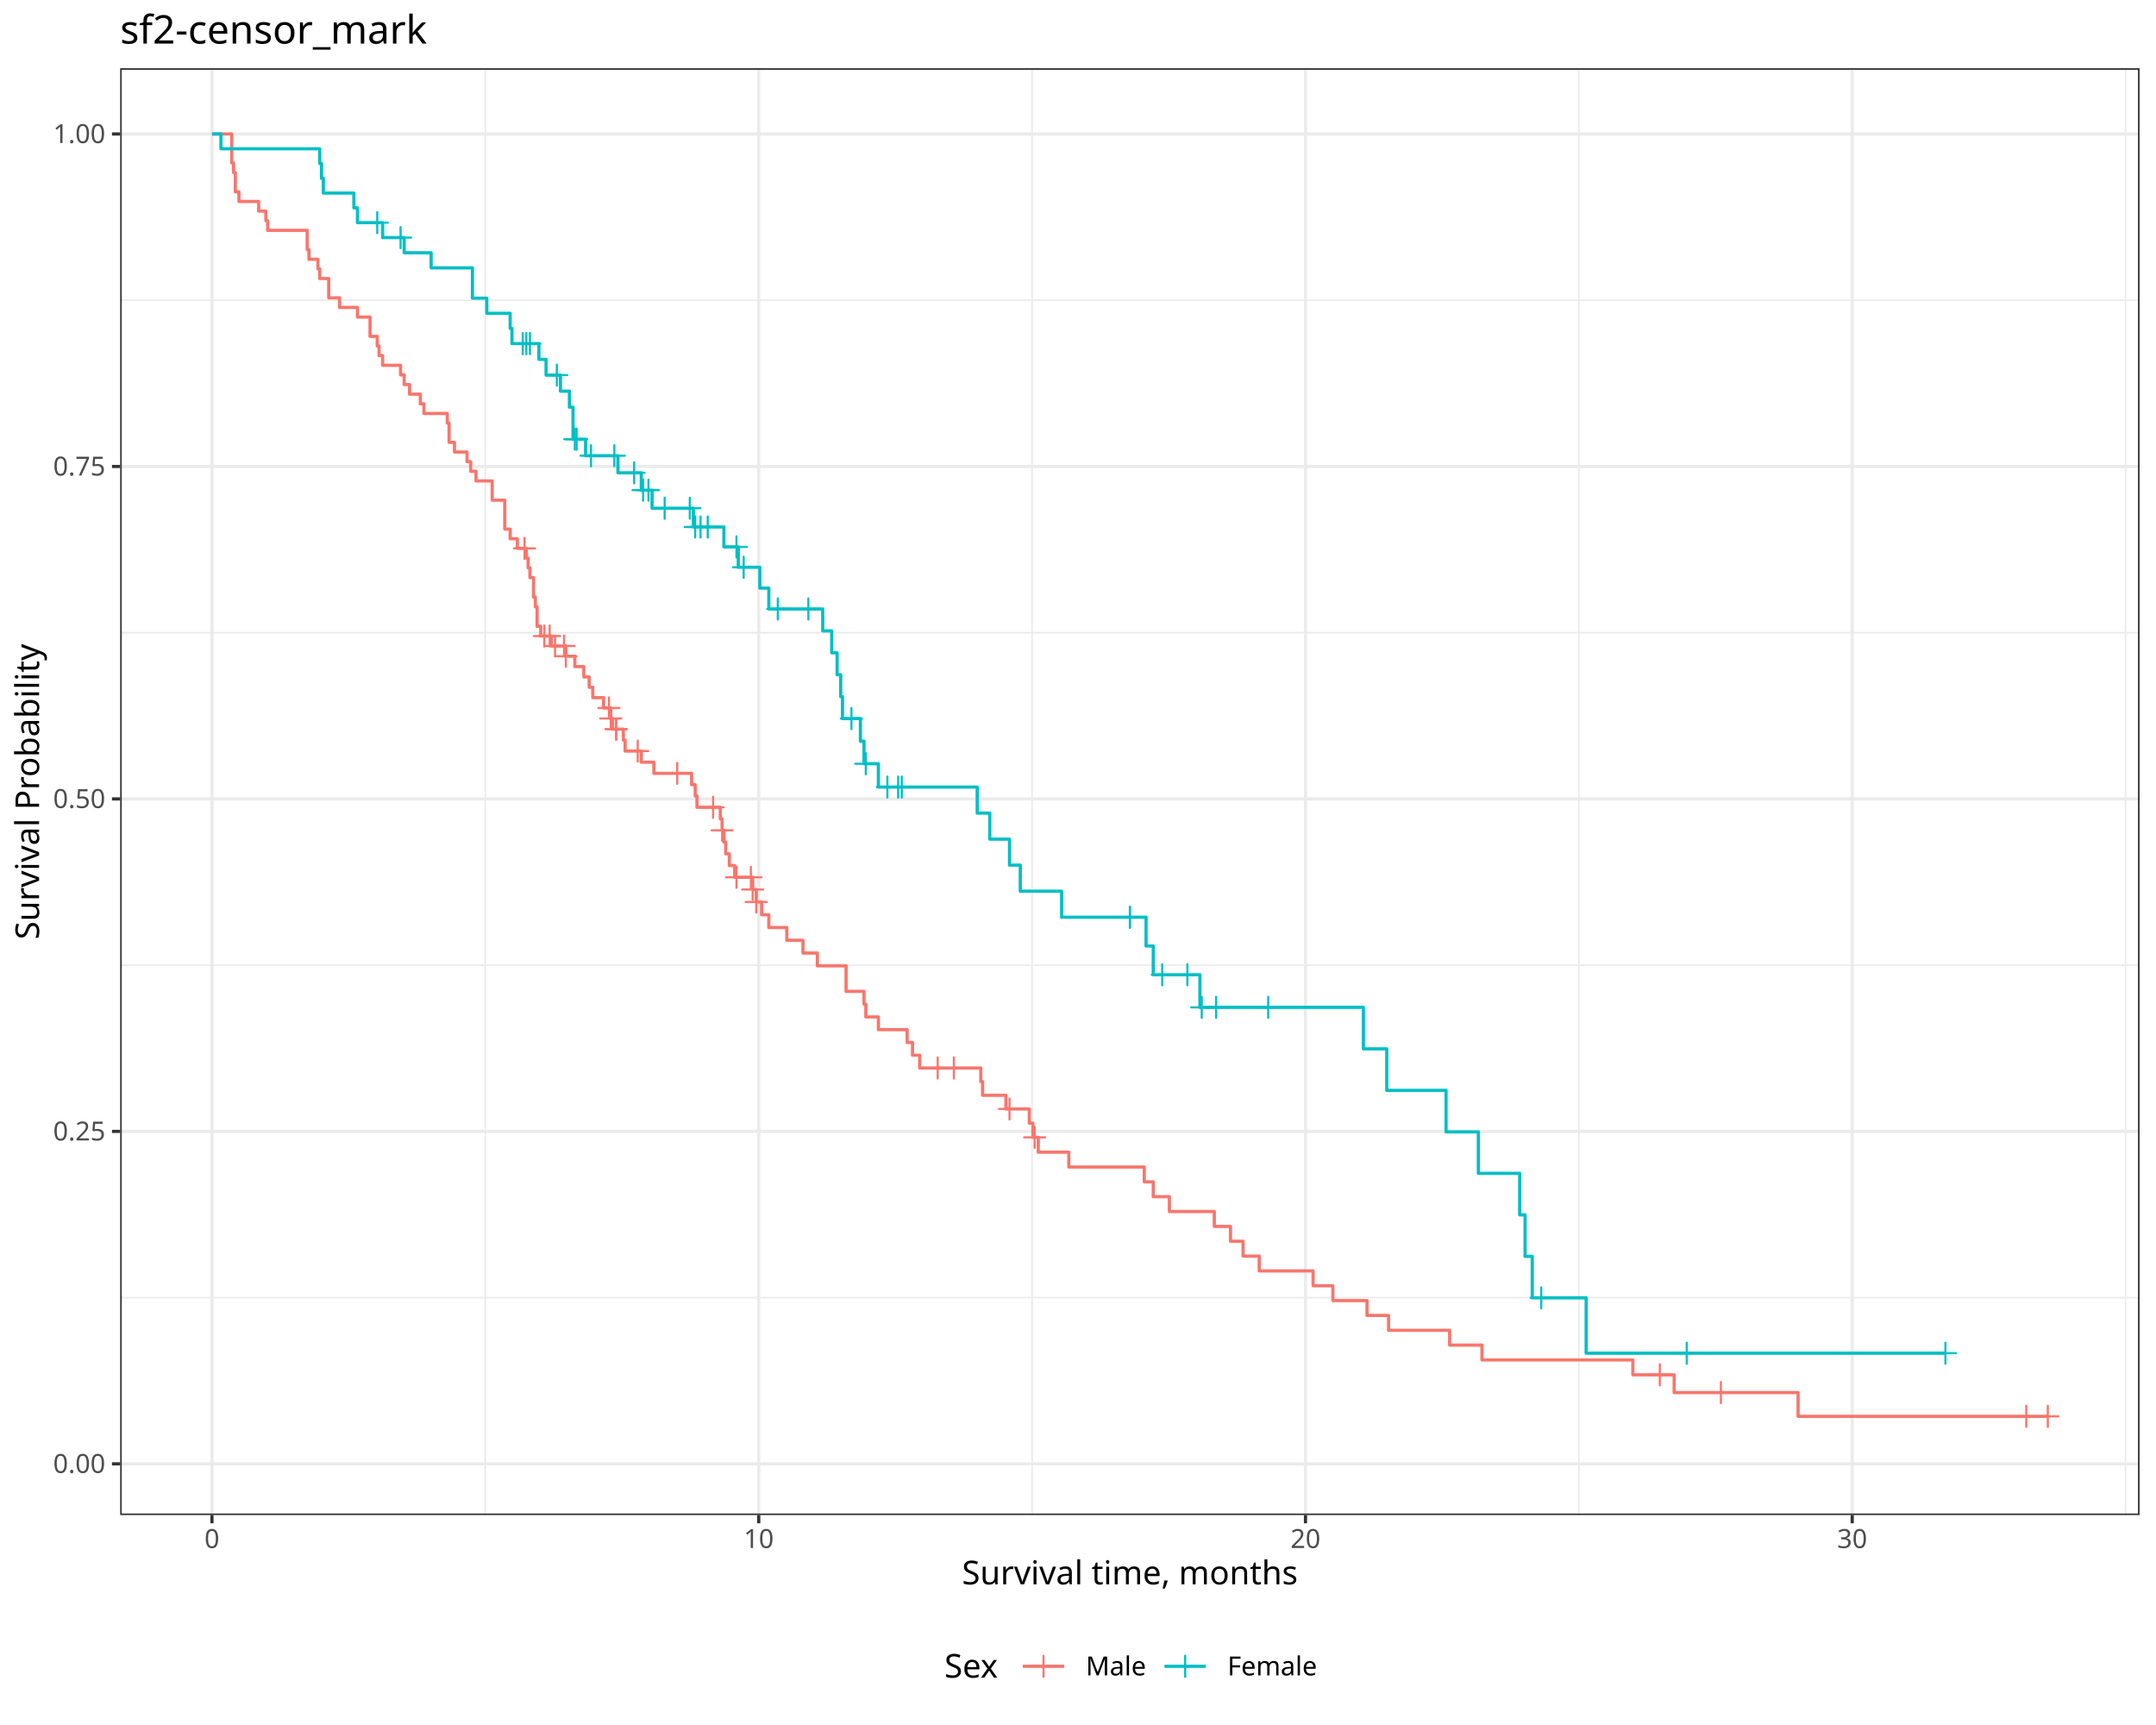
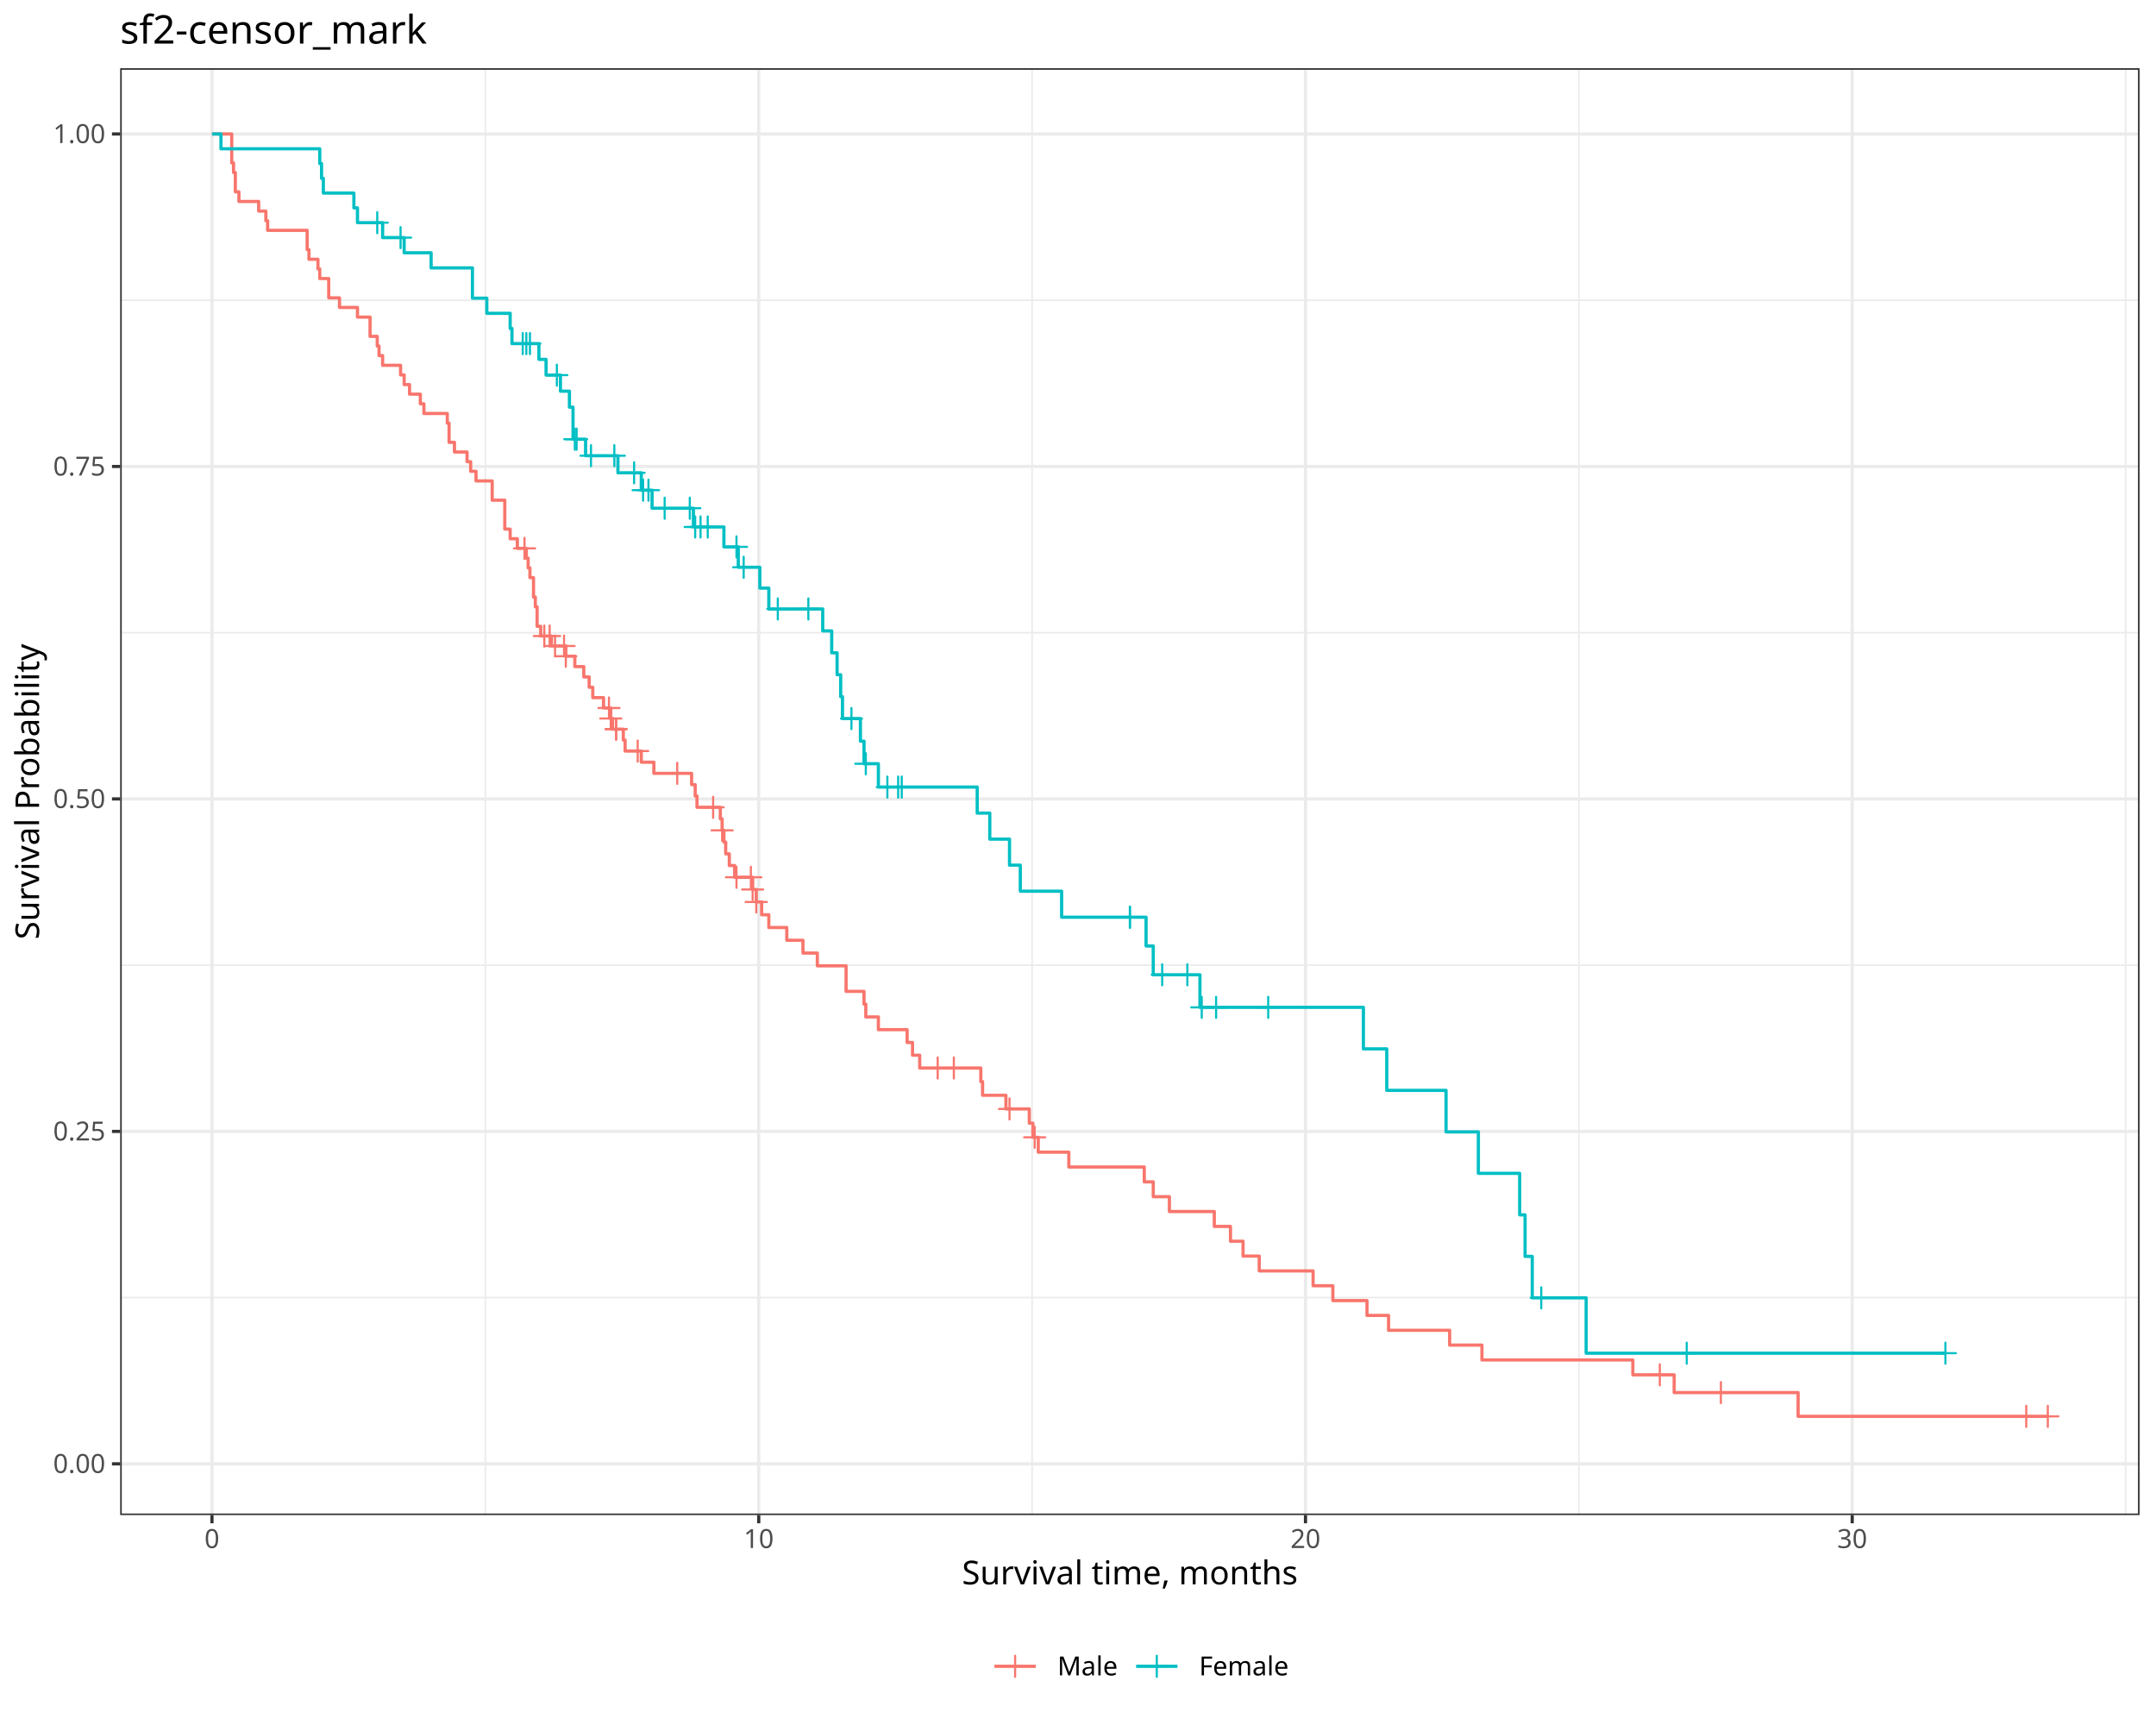
<svg xmlns="http://www.w3.org/2000/svg" class="svglite" data-engine-version="2.0" width="720.00pt" height="576.00pt" viewBox="0 0 720.00 576.00">
  <defs>
    <style type="text/css">
    .svglite line, .svglite polyline, .svglite polygon, .svglite path, .svglite rect, .svglite circle {
      fill: none;
      stroke: #000000;
      stroke-linecap: round;
      stroke-linejoin: round;
      stroke-miterlimit: 10.00;
    }
  </style>
  </defs>
  <rect width="100%" height="100%" style="stroke: none; fill: #FFFFFF;" />
  <defs>
    <clipPath id="cpMC4wMHw3MjAuMDB8MC4wMHw1NzYuMDA=">
      <rect x="0.00" y="0.00" width="720.00" height="576.00" />
    </clipPath>
  </defs>
  <g clip-path="url(#cpMC4wMHw3MjAuMDB8MC4wMHw1NzYuMDA=)">
    <rect x="0.00" y="0.00" width="720.00" height="576.00" style="stroke-width: 1.07; stroke: #FFFFFF; fill: #FFFFFF;" />
  </g>
  <defs>
    <clipPath id="cpNDAuMTN8NzE0LjUyfDIyLjc4fDUwNS45MQ==">
      <rect x="40.13" y="22.78" width="674.39" height="483.13" />
    </clipPath>
  </defs>
  <g clip-path="url(#cpNDAuMTN8NzE0LjUyfDIyLjc4fDUwNS45MQ==)">
    <rect x="40.13" y="22.78" width="674.39" height="483.13" style="stroke-width: 1.07; stroke: none; fill: #FFFFFF;" />
    <polyline points="40.13,433.29 714.52,433.29 " style="stroke-width: 0.53; stroke: #EBEBEB; stroke-linecap: butt;" />
    <polyline points="40.13,322.28 714.52,322.28 " style="stroke-width: 0.53; stroke: #EBEBEB; stroke-linecap: butt;" />
    <polyline points="40.13,211.27 714.52,211.27 " style="stroke-width: 0.53; stroke: #EBEBEB; stroke-linecap: butt;" />
    <polyline points="40.13,100.25 714.52,100.25 " style="stroke-width: 0.53; stroke: #EBEBEB; stroke-linecap: butt;" />
    <polyline points="162.08,505.91 162.08,22.78 " style="stroke-width: 0.53; stroke: #EBEBEB; stroke-linecap: butt;" />
    <polyline points="344.67,505.91 344.67,22.78 " style="stroke-width: 0.53; stroke: #EBEBEB; stroke-linecap: butt;" />
    <polyline points="527.26,505.91 527.26,22.78 " style="stroke-width: 0.53; stroke: #EBEBEB; stroke-linecap: butt;" />
    <polyline points="709.85,505.91 709.85,22.78 " style="stroke-width: 0.53; stroke: #EBEBEB; stroke-linecap: butt;" />
    <polyline points="40.13,488.80 714.52,488.80 " style="stroke-width: 1.07; stroke: #EBEBEB; stroke-linecap: butt;" />
    <polyline points="40.13,377.79 714.52,377.79 " style="stroke-width: 1.07; stroke: #EBEBEB; stroke-linecap: butt;" />
    <polyline points="40.13,266.77 714.52,266.77 " style="stroke-width: 1.07; stroke: #EBEBEB; stroke-linecap: butt;" />
    <polyline points="40.13,155.76 714.52,155.76 " style="stroke-width: 1.07; stroke: #EBEBEB; stroke-linecap: butt;" />
    <polyline points="40.13,44.74 714.52,44.74 " style="stroke-width: 1.07; stroke: #EBEBEB; stroke-linecap: butt;" />
    <polyline points="70.79,505.91 70.79,22.78 " style="stroke-width: 1.07; stroke: #EBEBEB; stroke-linecap: butt;" />
    <polyline points="253.38,505.91 253.38,22.78 " style="stroke-width: 1.07; stroke: #EBEBEB; stroke-linecap: butt;" />
    <polyline points="435.97,505.91 435.97,22.78 " style="stroke-width: 1.07; stroke: #EBEBEB; stroke-linecap: butt;" />
    <polyline points="618.55,505.91 618.55,22.78 " style="stroke-width: 1.07; stroke: #EBEBEB; stroke-linecap: butt;" />
    <polyline points="70.79,44.74 77.39,44.74 77.39,54.40 77.99,54.40 77.99,57.62 78.59,57.62 78.59,64.05 79.79,64.05 79.79,67.27 86.38,67.27 86.38,70.49 88.78,70.49 88.78,73.70 89.38,73.70 89.38,76.92 102.58,76.92 102.58,83.36 103.18,83.36 103.18,86.58 106.18,86.58 106.18,89.79 106.78,89.79 106.78,93.01 109.78,93.01 109.78,99.45 113.38,99.45 113.38,102.66 119.38,102.66 119.38,105.88 123.58,105.88 123.58,112.32 125.98,112.32 125.98,115.54 126.58,115.54 126.58,118.75 127.78,118.75 127.78,121.97 133.77,121.97 133.77,125.19 134.97,125.19 134.97,128.41 136.77,128.41 136.77,131.62 140.37,131.62 140.37,134.84 141.57,134.84 141.57,138.06 149.37,138.06 149.37,141.28 149.97,141.28 149.97,147.71 151.77,147.71 151.77,150.93 155.97,150.93 155.97,154.15 157.17,154.15 157.17,157.37 158.97,157.37 158.97,160.59 164.37,160.59 164.37,167.02 168.57,167.02 168.57,176.67 170.37,176.67 170.37,179.89 172.77,179.89 172.77,183.11 175.17,183.11 175.17,183.11 175.77,183.11 175.77,186.36 176.37,186.36 176.37,189.61 176.97,189.61 176.97,192.87 178.17,192.87 178.17,199.37 178.77,199.37 178.77,202.62 179.37,202.62 179.37,209.13 180.57,209.13 180.57,212.38 181.77,212.38 181.77,212.38 183.56,212.38 183.56,212.38 184.16,212.38 184.16,215.71 185.36,215.71 185.36,215.71 188.36,215.71 188.36,215.71 188.96,215.71 188.96,219.12 191.96,219.12 191.96,222.58 194.96,222.58 194.96,226.04 196.76,226.04 196.76,229.49 197.96,229.49 197.96,232.95 201.56,232.95 201.56,236.41 203.36,236.41 203.36,236.41 203.96,236.41 203.96,239.91 204.56,239.91 204.56,243.47 205.76,243.47 205.76,243.47 208.16,243.47 208.16,247.13 208.76,247.13 208.76,250.79 212.96,250.79 212.96,250.79 214.16,250.79 214.16,254.51 218.36,254.51 218.36,258.23 226.16,258.23 226.16,258.23 230.96,258.23 230.96,262.01 232.16,262.01 232.16,265.79 232.76,265.79 232.76,269.57 238.15,269.57 238.15,269.57 240.55,269.57 240.55,273.42 241.15,273.42 241.15,277.26 241.75,277.26 241.75,281.18 242.35,281.18 242.35,285.10 243.55,285.10 243.55,289.02 245.35,289.02 245.35,292.93 245.95,292.93 245.95,292.93 250.75,292.93 250.75,292.93 251.35,292.93 251.35,297.01 252.55,297.01 252.55,301.18 254.35,301.18 254.35,305.45 256.75,305.45 256.75,309.71 262.75,309.71 262.75,313.97 268.15,313.97 268.15,318.24 272.95,318.24 272.95,322.50 282.55,322.50 282.55,331.03 288.54,331.03 288.54,335.30 289.14,335.30 289.14,339.56 293.34,339.56 293.34,343.82 302.94,343.82 302.94,348.09 304.74,348.09 304.74,352.35 307.14,352.35 307.14,356.62 313.14,356.62 313.14,356.62 318.54,356.62 318.54,356.62 327.54,356.62 327.54,361.17 328.14,361.17 328.14,365.73 335.93,365.73 335.93,370.29 337.13,370.29 337.13,370.29 343.73,370.29 343.73,375.03 344.93,375.03 344.93,379.77 345.53,379.77 345.53,379.77 346.73,379.77 346.73,384.73 356.93,384.73 356.93,389.68 382.13,389.68 382.13,394.64 385.13,394.64 385.13,399.59 390.52,399.59 390.52,404.55 405.52,404.55 405.52,409.51 410.92,409.51 410.92,414.46 415.12,414.46 415.12,419.42 420.52,419.42 420.52,424.37 438.51,424.37 438.51,429.33 445.11,429.33 445.11,434.29 456.51,434.29 456.51,439.24 463.71,439.24 463.71,444.20 484.11,444.20 484.11,449.15 494.90,449.15 494.90,454.11 545.29,454.11 545.29,459.07 554.29,459.07 554.29,459.07 559.09,459.07 559.09,465.01 574.69,465.01 574.69,465.01 600.48,465.01 600.48,472.94 676.67,472.94 676.67,472.94 683.87,472.94 683.87,472.94 " style="stroke-width: 1.07; stroke: #F8766D; stroke-linecap: butt;" />
    <polyline points="70.79,44.74 73.79,44.74 73.79,49.68 106.78,49.68 106.78,54.61 107.38,54.61 107.38,59.55 107.98,59.55 107.98,64.48 118.18,64.48 118.18,69.41 119.38,69.41 119.38,74.35 125.98,74.35 125.98,74.35 127.78,74.35 127.78,79.34 133.77,79.34 133.77,79.34 134.97,79.34 134.97,84.40 143.97,84.40 143.97,89.45 157.77,89.45 157.77,99.56 162.57,99.56 162.57,104.62 170.37,104.62 170.37,109.67 170.97,109.67 170.97,114.73 174.57,114.73 174.57,114.73 175.77,114.73 175.77,114.73 176.97,114.73 176.97,114.73 179.97,114.73 179.97,120.00 182.36,120.00 182.36,125.26 185.96,125.26 185.96,125.26 187.16,125.26 187.16,130.61 190.16,130.61 190.16,135.96 191.36,135.96 191.36,146.65 191.96,146.65 191.96,146.65 192.56,146.65 192.56,146.65 195.56,146.65 195.56,152.17 197.36,152.17 197.36,152.17 205.16,152.17 205.16,152.17 206.36,152.17 206.36,157.87 211.76,157.87 211.76,157.87 214.16,157.87 214.16,163.68 214.76,163.68 214.76,163.68 216.56,163.68 216.56,163.68 217.76,163.68 217.76,169.70 221.96,169.70 221.96,169.70 230.36,169.70 230.36,169.70 231.56,169.70 231.56,175.96 232.16,175.96 232.16,175.96 233.95,175.96 233.95,175.96 236.35,175.96 236.35,175.96 241.75,175.96 241.75,182.61 245.95,182.61 245.95,182.61 246.55,182.61 246.55,189.42 248.35,189.42 248.35,189.42 253.75,189.42 253.75,196.38 256.75,196.38 256.75,203.34 259.75,203.34 259.75,203.34 269.95,203.34 269.95,203.34 274.75,203.34 274.75,210.66 277.75,210.66 277.75,217.98 279.55,217.98 279.55,225.30 280.75,225.30 280.75,232.62 281.35,232.62 281.35,239.94 284.34,239.94 284.34,239.94 287.34,239.94 287.34,247.48 288.54,247.48 288.54,255.02 289.14,255.02 289.14,255.02 293.34,255.02 293.34,262.81 296.34,262.81 296.34,262.81 299.94,262.81 299.94,262.81 301.14,262.81 301.14,262.81 326.34,262.81 326.34,271.51 330.54,271.51 330.54,280.20 337.13,280.20 337.13,288.89 340.73,288.89 340.73,297.58 354.53,297.58 354.53,306.27 377.33,306.27 377.33,306.27 382.73,306.27 382.73,315.88 385.13,315.88 385.13,325.49 388.12,325.49 388.12,325.49 396.52,325.49 396.52,325.49 400.72,325.49 400.72,336.37 401.32,336.37 401.32,336.37 406.12,336.37 406.12,336.37 423.52,336.37 423.52,336.37 455.31,336.37 455.31,350.23 463.11,350.23 463.11,364.09 482.91,364.09 482.91,377.95 493.70,377.95 493.70,391.80 507.50,391.80 507.50,405.66 509.30,405.66 509.30,419.52 511.70,419.52 511.70,433.37 514.70,433.37 514.70,433.37 529.70,433.37 529.70,451.85 563.29,451.85 563.29,451.85 649.67,451.85 649.67,451.85 " style="stroke-width: 1.07; stroke: #00BFC4; stroke-linecap: butt;" />
    <line x1="171.65" y1="183.11" x2="178.69" y2="183.11" style="stroke-width: 0.71; stroke: #F8766D;" />
    <line x1="175.17" y1="186.63" x2="175.17" y2="179.59" style="stroke-width: 0.71; stroke: #F8766D;" />
    <line x1="178.25" y1="212.38" x2="185.28" y2="212.38" style="stroke-width: 0.71; stroke: #F8766D;" />
    <line x1="181.77" y1="215.90" x2="181.77" y2="208.86" style="stroke-width: 0.71; stroke: #F8766D;" />
    <line x1="180.05" y1="212.38" x2="187.08" y2="212.38" style="stroke-width: 0.71; stroke: #F8766D;" />
    <line x1="183.56" y1="215.90" x2="183.56" y2="208.86" style="stroke-width: 0.71; stroke: #F8766D;" />
    <line x1="181.85" y1="215.71" x2="188.88" y2="215.71" style="stroke-width: 0.71; stroke: #F8766D;" />
    <line x1="185.36" y1="219.23" x2="185.36" y2="212.19" style="stroke-width: 0.71; stroke: #F8766D;" />
    <line x1="184.84" y1="215.71" x2="191.88" y2="215.71" style="stroke-width: 0.71; stroke: #F8766D;" />
    <line x1="188.36" y1="219.23" x2="188.36" y2="212.19" style="stroke-width: 0.71; stroke: #F8766D;" />
    <line x1="185.44" y1="219.12" x2="192.48" y2="219.12" style="stroke-width: 0.71; stroke: #F8766D;" />
    <line x1="188.96" y1="222.64" x2="188.96" y2="215.60" style="stroke-width: 0.71; stroke: #F8766D;" />
    <line x1="199.84" y1="236.41" x2="206.88" y2="236.41" style="stroke-width: 0.71; stroke: #F8766D;" />
    <line x1="203.36" y1="239.93" x2="203.36" y2="232.89" style="stroke-width: 0.71; stroke: #F8766D;" />
    <line x1="200.44" y1="239.91" x2="207.48" y2="239.91" style="stroke-width: 0.71; stroke: #F8766D;" />
    <line x1="203.96" y1="243.43" x2="203.96" y2="236.40" style="stroke-width: 0.71; stroke: #F8766D;" />
    <line x1="202.24" y1="243.47" x2="209.28" y2="243.47" style="stroke-width: 0.71; stroke: #F8766D;" />
    <line x1="205.76" y1="246.99" x2="205.76" y2="239.95" style="stroke-width: 0.71; stroke: #F8766D;" />
    <line x1="202.24" y1="243.47" x2="209.28" y2="243.47" style="stroke-width: 0.71; stroke: #F8766D;" />
    <line x1="205.76" y1="246.99" x2="205.76" y2="239.95" style="stroke-width: 0.71; stroke: #F8766D;" />
    <line x1="209.44" y1="250.79" x2="216.48" y2="250.79" style="stroke-width: 0.71; stroke: #F8766D;" />
    <line x1="212.96" y1="254.31" x2="212.96" y2="247.27" style="stroke-width: 0.71; stroke: #F8766D;" />
    <line x1="222.64" y1="258.23" x2="229.68" y2="258.23" style="stroke-width: 0.71; stroke: #F8766D;" />
    <line x1="226.16" y1="261.75" x2="226.16" y2="254.71" style="stroke-width: 0.71; stroke: #F8766D;" />
    <line x1="234.64" y1="269.57" x2="241.67" y2="269.57" style="stroke-width: 0.71; stroke: #F8766D;" />
    <line x1="238.15" y1="273.09" x2="238.15" y2="266.05" style="stroke-width: 0.71; stroke: #F8766D;" />
    <line x1="237.63" y1="277.26" x2="244.67" y2="277.26" style="stroke-width: 0.71; stroke: #F8766D;" />
    <line x1="241.15" y1="280.78" x2="241.15" y2="273.74" style="stroke-width: 0.71; stroke: #F8766D;" />
    <line x1="242.43" y1="292.93" x2="249.47" y2="292.93" style="stroke-width: 0.71; stroke: #F8766D;" />
    <line x1="245.95" y1="296.45" x2="245.95" y2="289.41" style="stroke-width: 0.71; stroke: #F8766D;" />
    <line x1="247.23" y1="292.93" x2="254.27" y2="292.93" style="stroke-width: 0.71; stroke: #F8766D;" />
    <line x1="250.75" y1="296.45" x2="250.75" y2="289.41" style="stroke-width: 0.71; stroke: #F8766D;" />
    <line x1="247.83" y1="297.01" x2="254.87" y2="297.01" style="stroke-width: 0.71; stroke: #F8766D;" />
    <line x1="251.35" y1="300.53" x2="251.35" y2="293.49" style="stroke-width: 0.71; stroke: #F8766D;" />
    <line x1="249.03" y1="301.18" x2="256.07" y2="301.18" style="stroke-width: 0.71; stroke: #F8766D;" />
    <line x1="252.55" y1="304.70" x2="252.55" y2="297.66" style="stroke-width: 0.71; stroke: #F8766D;" />
    <line x1="309.62" y1="356.62" x2="316.66" y2="356.62" style="stroke-width: 0.71; stroke: #F8766D;" />
    <line x1="313.14" y1="360.13" x2="313.14" y2="353.10" style="stroke-width: 0.71; stroke: #F8766D;" />
    <line x1="315.02" y1="356.62" x2="322.06" y2="356.62" style="stroke-width: 0.71; stroke: #F8766D;" />
    <line x1="318.54" y1="360.13" x2="318.54" y2="353.10" style="stroke-width: 0.71; stroke: #F8766D;" />
    <line x1="333.62" y1="370.29" x2="340.65" y2="370.29" style="stroke-width: 0.71; stroke: #F8766D;" />
    <line x1="337.13" y1="373.81" x2="337.13" y2="366.77" style="stroke-width: 0.71; stroke: #F8766D;" />
    <line x1="342.01" y1="379.77" x2="349.05" y2="379.77" style="stroke-width: 0.71; stroke: #F8766D;" />
    <line x1="345.53" y1="383.29" x2="345.53" y2="376.25" style="stroke-width: 0.71; stroke: #F8766D;" />
    <line x1="550.77" y1="459.07" x2="557.81" y2="459.07" style="stroke-width: 0.71; stroke: #F8766D;" />
    <line x1="554.29" y1="462.58" x2="554.29" y2="455.55" style="stroke-width: 0.71; stroke: #F8766D;" />
    <line x1="571.17" y1="465.01" x2="578.21" y2="465.01" style="stroke-width: 0.71; stroke: #F8766D;" />
    <line x1="574.69" y1="468.53" x2="574.69" y2="461.49" style="stroke-width: 0.71; stroke: #F8766D;" />
    <line x1="673.15" y1="472.94" x2="680.19" y2="472.94" style="stroke-width: 0.71; stroke: #F8766D;" />
    <line x1="676.67" y1="476.46" x2="676.67" y2="469.42" style="stroke-width: 0.71; stroke: #F8766D;" />
    <line x1="680.35" y1="472.94" x2="687.39" y2="472.94" style="stroke-width: 0.71; stroke: #F8766D;" />
    <line x1="683.87" y1="476.46" x2="683.87" y2="469.42" style="stroke-width: 0.71; stroke: #F8766D;" />
    <line x1="122.46" y1="74.35" x2="129.49" y2="74.35" style="stroke-width: 0.71; stroke: #00BFC4;" />
    <line x1="125.98" y1="77.87" x2="125.98" y2="70.83" style="stroke-width: 0.71; stroke: #00BFC4;" />
    <line x1="130.26" y1="79.34" x2="137.29" y2="79.34" style="stroke-width: 0.71; stroke: #00BFC4;" />
    <line x1="133.77" y1="82.86" x2="133.77" y2="75.82" style="stroke-width: 0.71; stroke: #00BFC4;" />
    <line x1="171.05" y1="114.73" x2="178.09" y2="114.73" style="stroke-width: 0.71; stroke: #00BFC4;" />
    <line x1="174.57" y1="118.25" x2="174.57" y2="111.21" style="stroke-width: 0.71; stroke: #00BFC4;" />
    <line x1="172.25" y1="114.73" x2="179.29" y2="114.73" style="stroke-width: 0.71; stroke: #00BFC4;" />
    <line x1="175.77" y1="118.25" x2="175.77" y2="111.21" style="stroke-width: 0.71; stroke: #00BFC4;" />
    <line x1="173.45" y1="114.73" x2="180.48" y2="114.73" style="stroke-width: 0.71; stroke: #00BFC4;" />
    <line x1="176.97" y1="118.25" x2="176.97" y2="111.21" style="stroke-width: 0.71; stroke: #00BFC4;" />
    <line x1="182.45" y1="125.26" x2="189.48" y2="125.26" style="stroke-width: 0.71; stroke: #00BFC4;" />
    <line x1="185.96" y1="128.78" x2="185.96" y2="121.75" style="stroke-width: 0.71; stroke: #00BFC4;" />
    <line x1="188.44" y1="146.65" x2="195.48" y2="146.65" style="stroke-width: 0.71; stroke: #00BFC4;" />
    <line x1="191.96" y1="150.17" x2="191.96" y2="143.13" style="stroke-width: 0.71; stroke: #00BFC4;" />
    <line x1="189.04" y1="146.65" x2="196.08" y2="146.65" style="stroke-width: 0.71; stroke: #00BFC4;" />
    <line x1="192.56" y1="150.17" x2="192.56" y2="143.13" style="stroke-width: 0.71; stroke: #00BFC4;" />
    <line x1="193.84" y1="152.17" x2="200.88" y2="152.17" style="stroke-width: 0.71; stroke: #00BFC4;" />
    <line x1="197.36" y1="155.69" x2="197.36" y2="148.65" style="stroke-width: 0.71; stroke: #00BFC4;" />
    <line x1="201.64" y1="152.17" x2="208.68" y2="152.17" style="stroke-width: 0.71; stroke: #00BFC4;" />
    <line x1="205.16" y1="155.69" x2="205.16" y2="148.65" style="stroke-width: 0.71; stroke: #00BFC4;" />
    <line x1="208.24" y1="157.87" x2="215.28" y2="157.87" style="stroke-width: 0.71; stroke: #00BFC4;" />
    <line x1="211.76" y1="161.39" x2="211.76" y2="154.35" style="stroke-width: 0.71; stroke: #00BFC4;" />
    <line x1="211.24" y1="163.68" x2="218.28" y2="163.68" style="stroke-width: 0.71; stroke: #00BFC4;" />
    <line x1="214.76" y1="167.20" x2="214.76" y2="160.16" style="stroke-width: 0.71; stroke: #00BFC4;" />
    <line x1="213.04" y1="163.68" x2="220.08" y2="163.68" style="stroke-width: 0.71; stroke: #00BFC4;" />
    <line x1="216.56" y1="167.20" x2="216.56" y2="160.16" style="stroke-width: 0.71; stroke: #00BFC4;" />
    <line x1="218.44" y1="169.70" x2="225.48" y2="169.70" style="stroke-width: 0.71; stroke: #00BFC4;" />
    <line x1="221.96" y1="173.22" x2="221.96" y2="166.18" style="stroke-width: 0.71; stroke: #00BFC4;" />
    <line x1="226.84" y1="169.70" x2="233.87" y2="169.70" style="stroke-width: 0.71; stroke: #00BFC4;" />
    <line x1="230.36" y1="173.22" x2="230.36" y2="166.18" style="stroke-width: 0.71; stroke: #00BFC4;" />
    <line x1="228.64" y1="175.96" x2="235.67" y2="175.96" style="stroke-width: 0.71; stroke: #00BFC4;" />
    <line x1="232.16" y1="179.48" x2="232.16" y2="172.44" style="stroke-width: 0.71; stroke: #00BFC4;" />
    <line x1="230.44" y1="175.96" x2="237.47" y2="175.96" style="stroke-width: 0.71; stroke: #00BFC4;" />
    <line x1="233.95" y1="179.48" x2="233.95" y2="172.44" style="stroke-width: 0.71; stroke: #00BFC4;" />
    <line x1="232.84" y1="175.96" x2="239.87" y2="175.96" style="stroke-width: 0.71; stroke: #00BFC4;" />
    <line x1="236.35" y1="179.48" x2="236.35" y2="172.44" style="stroke-width: 0.71; stroke: #00BFC4;" />
    <line x1="242.43" y1="182.61" x2="249.47" y2="182.61" style="stroke-width: 0.71; stroke: #00BFC4;" />
    <line x1="245.95" y1="186.13" x2="245.95" y2="179.09" style="stroke-width: 0.71; stroke: #00BFC4;" />
    <line x1="244.83" y1="189.42" x2="251.87" y2="189.42" style="stroke-width: 0.71; stroke: #00BFC4;" />
    <line x1="248.35" y1="192.94" x2="248.35" y2="185.90" style="stroke-width: 0.71; stroke: #00BFC4;" />
    <line x1="256.23" y1="203.34" x2="263.27" y2="203.34" style="stroke-width: 0.71; stroke: #00BFC4;" />
    <line x1="259.75" y1="206.86" x2="259.75" y2="199.82" style="stroke-width: 0.71; stroke: #00BFC4;" />
    <line x1="266.43" y1="203.34" x2="273.47" y2="203.34" style="stroke-width: 0.71; stroke: #00BFC4;" />
    <line x1="269.95" y1="206.86" x2="269.95" y2="199.82" style="stroke-width: 0.71; stroke: #00BFC4;" />
    <line x1="280.83" y1="239.94" x2="287.86" y2="239.94" style="stroke-width: 0.71; stroke: #00BFC4;" />
    <line x1="284.34" y1="243.46" x2="284.34" y2="236.42" style="stroke-width: 0.71; stroke: #00BFC4;" />
    <line x1="285.63" y1="255.02" x2="292.66" y2="255.02" style="stroke-width: 0.71; stroke: #00BFC4;" />
    <line x1="289.14" y1="258.54" x2="289.14" y2="251.50" style="stroke-width: 0.71; stroke: #00BFC4;" />
    <line x1="292.82" y1="262.81" x2="299.86" y2="262.81" style="stroke-width: 0.71; stroke: #00BFC4;" />
    <line x1="296.34" y1="266.33" x2="296.34" y2="259.30" style="stroke-width: 0.71; stroke: #00BFC4;" />
    <line x1="296.42" y1="262.81" x2="303.46" y2="262.81" style="stroke-width: 0.71; stroke: #00BFC4;" />
    <line x1="299.94" y1="266.33" x2="299.94" y2="259.30" style="stroke-width: 0.71; stroke: #00BFC4;" />
    <line x1="297.62" y1="262.81" x2="304.66" y2="262.81" style="stroke-width: 0.71; stroke: #00BFC4;" />
    <line x1="301.14" y1="266.33" x2="301.14" y2="259.30" style="stroke-width: 0.71; stroke: #00BFC4;" />
    <line x1="373.81" y1="306.27" x2="380.85" y2="306.27" style="stroke-width: 0.71; stroke: #00BFC4;" />
    <line x1="377.33" y1="309.79" x2="377.33" y2="302.75" style="stroke-width: 0.71; stroke: #00BFC4;" />
    <line x1="373.81" y1="306.27" x2="380.85" y2="306.27" style="stroke-width: 0.71; stroke: #00BFC4;" />
    <line x1="377.33" y1="309.79" x2="377.33" y2="302.75" style="stroke-width: 0.71; stroke: #00BFC4;" />
    <line x1="384.61" y1="325.49" x2="391.64" y2="325.49" style="stroke-width: 0.71; stroke: #00BFC4;" />
    <line x1="388.12" y1="329.01" x2="388.12" y2="321.97" style="stroke-width: 0.71; stroke: #00BFC4;" />
    <line x1="393.00" y1="325.49" x2="400.04" y2="325.49" style="stroke-width: 0.71; stroke: #00BFC4;" />
    <line x1="396.52" y1="329.01" x2="396.52" y2="321.97" style="stroke-width: 0.71; stroke: #00BFC4;" />
    <line x1="397.80" y1="336.37" x2="404.84" y2="336.37" style="stroke-width: 0.71; stroke: #00BFC4;" />
    <line x1="401.32" y1="339.89" x2="401.32" y2="332.86" style="stroke-width: 0.71; stroke: #00BFC4;" />
    <line x1="402.60" y1="336.37" x2="409.64" y2="336.37" style="stroke-width: 0.71; stroke: #00BFC4;" />
    <line x1="406.12" y1="339.89" x2="406.12" y2="332.86" style="stroke-width: 0.71; stroke: #00BFC4;" />
    <line x1="420.00" y1="336.37" x2="427.04" y2="336.37" style="stroke-width: 0.71; stroke: #00BFC4;" />
    <line x1="423.52" y1="339.89" x2="423.52" y2="332.86" style="stroke-width: 0.71; stroke: #00BFC4;" />
    <line x1="511.18" y1="433.37" x2="518.22" y2="433.37" style="stroke-width: 0.71; stroke: #00BFC4;" />
    <line x1="514.70" y1="436.89" x2="514.70" y2="429.85" style="stroke-width: 0.71; stroke: #00BFC4;" />
    <line x1="559.77" y1="451.85" x2="566.81" y2="451.85" style="stroke-width: 0.71; stroke: #00BFC4;" />
    <line x1="563.29" y1="455.37" x2="563.29" y2="448.33" style="stroke-width: 0.71; stroke: #00BFC4;" />
    <line x1="646.15" y1="451.85" x2="653.19" y2="451.85" style="stroke-width: 0.71; stroke: #00BFC4;" />
    <line x1="649.67" y1="455.37" x2="649.67" y2="448.33" style="stroke-width: 0.71; stroke: #00BFC4;" />
    <rect x="40.13" y="22.78" width="674.39" height="483.13" style="stroke-width: 1.07; stroke: #333333;" />
  </g>
  <g clip-path="url(#cpMC4wMHw3MjAuMDB8MC4wMHw1NzYuMDA=)">
    <text x="35.20" y="491.83" text-anchor="end" style="font-size: 8.80px; fill: #4D4D4D; font-family: sans;" textLength="17.13px" lengthAdjust="spacingAndGlyphs">0.00</text>
    <text x="35.20" y="380.82" text-anchor="end" style="font-size: 8.80px; fill: #4D4D4D; font-family: sans;" textLength="17.13px" lengthAdjust="spacingAndGlyphs">0.25</text>
    <text x="35.20" y="269.80" text-anchor="end" style="font-size: 8.80px; fill: #4D4D4D; font-family: sans;" textLength="17.13px" lengthAdjust="spacingAndGlyphs">0.50</text>
    <text x="35.20" y="158.79" text-anchor="end" style="font-size: 8.80px; fill: #4D4D4D; font-family: sans;" textLength="17.13px" lengthAdjust="spacingAndGlyphs">0.75</text>
    <text x="35.20" y="47.77" text-anchor="end" style="font-size: 8.80px; fill: #4D4D4D; font-family: sans;" textLength="17.13px" lengthAdjust="spacingAndGlyphs">1.00</text>
    <polyline points="37.39,488.80 40.13,488.80 " style="stroke-width: 1.07; stroke: #333333; stroke-linecap: butt;" />
    <polyline points="37.39,377.79 40.13,377.79 " style="stroke-width: 1.07; stroke: #333333; stroke-linecap: butt;" />
    <polyline points="37.39,266.77 40.13,266.77 " style="stroke-width: 1.07; stroke: #333333; stroke-linecap: butt;" />
    <polyline points="37.39,155.76 40.13,155.76 " style="stroke-width: 1.07; stroke: #333333; stroke-linecap: butt;" />
    <polyline points="37.39,44.74 40.13,44.74 " style="stroke-width: 1.07; stroke: #333333; stroke-linecap: butt;" />
    <polyline points="70.79,508.65 70.79,505.91 " style="stroke-width: 1.07; stroke: #333333; stroke-linecap: butt;" />
    <polyline points="253.38,508.65 253.38,505.91 " style="stroke-width: 1.07; stroke: #333333; stroke-linecap: butt;" />
    <polyline points="435.97,508.65 435.97,505.91 " style="stroke-width: 1.07; stroke: #333333; stroke-linecap: butt;" />
    <polyline points="618.55,508.65 618.55,505.91 " style="stroke-width: 1.07; stroke: #333333; stroke-linecap: butt;" />
    <text x="70.79" y="516.90" text-anchor="middle" style="font-size: 8.80px; fill: #4D4D4D; font-family: sans;" textLength="4.89px" lengthAdjust="spacingAndGlyphs">0</text>
    <text x="253.38" y="516.90" text-anchor="middle" style="font-size: 8.80px; fill: #4D4D4D; font-family: sans;" textLength="9.79px" lengthAdjust="spacingAndGlyphs">10</text>
    <text x="435.97" y="516.90" text-anchor="middle" style="font-size: 8.80px; fill: #4D4D4D; font-family: sans;" textLength="9.79px" lengthAdjust="spacingAndGlyphs">20</text>
    <text x="618.55" y="516.90" text-anchor="middle" style="font-size: 8.80px; fill: #4D4D4D; font-family: sans;" textLength="9.79px" lengthAdjust="spacingAndGlyphs">30</text>
    <text x="377.33" y="529.04" text-anchor="middle" style="font-size: 11.00px; font-family: sans;" textLength="105.16px" lengthAdjust="spacingAndGlyphs">Survival time, months</text>
    <text transform="translate(13.05,264.35) rotate(-90)" text-anchor="middle" style="font-size: 11.00px; font-family: sans;" textLength="93.55px" lengthAdjust="spacingAndGlyphs">Survival Probability</text>
-     <rect x="309.92" y="542.28" width="134.82" height="28.24" style="stroke-width: 1.07; stroke: none; fill: #FFFFFF;" />
-     <text x="315.40" y="560.19" style="font-size: 11.00px; font-family: sans;" textLength="18.96px" lengthAdjust="spacingAndGlyphs">Sex</text>
-     <rect x="339.84" y="547.76" width="17.28" height="17.28" style="stroke-width: 1.07; stroke: none; fill: #FFFFFF;" />
-     <line x1="341.56" y1="556.40" x2="355.39" y2="556.40" style="stroke-width: 1.07; stroke: #F8766D; stroke-linecap: butt;" />
-     <line x1="344.96" y1="556.40" x2="352.00" y2="556.40" style="stroke-width: 0.71; stroke: #F8766D;" />
-     <line x1="348.48" y1="559.92" x2="348.48" y2="552.88" style="stroke-width: 0.71; stroke: #F8766D;" />
-     <rect x="387.15" y="547.76" width="17.28" height="17.28" style="stroke-width: 1.07; stroke: none; fill: #FFFFFF;" />
-     <line x1="388.88" y1="556.40" x2="402.70" y2="556.40" style="stroke-width: 1.07; stroke: #00BFC4; stroke-linecap: butt;" />
-     <line x1="392.27" y1="556.40" x2="399.31" y2="556.40" style="stroke-width: 0.71; stroke: #00BFC4;" />
-     <line x1="395.79" y1="559.92" x2="395.79" y2="552.88" style="stroke-width: 0.71; stroke: #00BFC4;" />
-     <text x="362.60" y="559.43" style="font-size: 8.80px; font-family: sans;" textLength="19.08px" lengthAdjust="spacingAndGlyphs">Male</text>
-     <text x="409.91" y="559.43" style="font-size: 8.80px; font-family: sans;" textLength="29.35px" lengthAdjust="spacingAndGlyphs">Female</text>
+     <rect x="319.40" y="542.28" width="115.86" height="28.24" style="stroke-width: 1.07; stroke: none; fill: #FFFFFF;" />
+     <rect x="330.36" y="547.76" width="17.28" height="17.28" style="stroke-width: 1.07; stroke: none; fill: #FFFFFF;" />
+     <line x1="332.08" y1="556.40" x2="345.91" y2="556.40" style="stroke-width: 1.07; stroke: #F8766D; stroke-linecap: butt;" />
+     <line x1="335.48" y1="556.40" x2="342.51" y2="556.40" style="stroke-width: 0.71; stroke: #F8766D;" />
+     <line x1="339.00" y1="559.92" x2="339.00" y2="552.88" style="stroke-width: 0.71; stroke: #F8766D;" />
+     <rect x="377.67" y="547.76" width="17.28" height="17.28" style="stroke-width: 1.07; stroke: none; fill: #FFFFFF;" />
+     <line x1="379.40" y1="556.40" x2="393.22" y2="556.40" style="stroke-width: 1.07; stroke: #00BFC4; stroke-linecap: butt;" />
+     <line x1="382.79" y1="556.40" x2="389.83" y2="556.40" style="stroke-width: 0.71; stroke: #00BFC4;" />
+     <line x1="386.31" y1="559.92" x2="386.31" y2="552.88" style="stroke-width: 0.71; stroke: #00BFC4;" />
+     <text x="353.12" y="559.43" style="font-size: 8.80px; font-family: sans;" textLength="19.08px" lengthAdjust="spacingAndGlyphs">Male</text>
+     <text x="400.43" y="559.43" style="font-size: 8.80px; font-family: sans;" textLength="29.35px" lengthAdjust="spacingAndGlyphs">Female</text>
    <text x="40.13" y="14.56" style="font-size: 13.20px; font-family: sans;" textLength="98.33px" lengthAdjust="spacingAndGlyphs">sf2-censor_mark</text>
  </g>
</svg>
